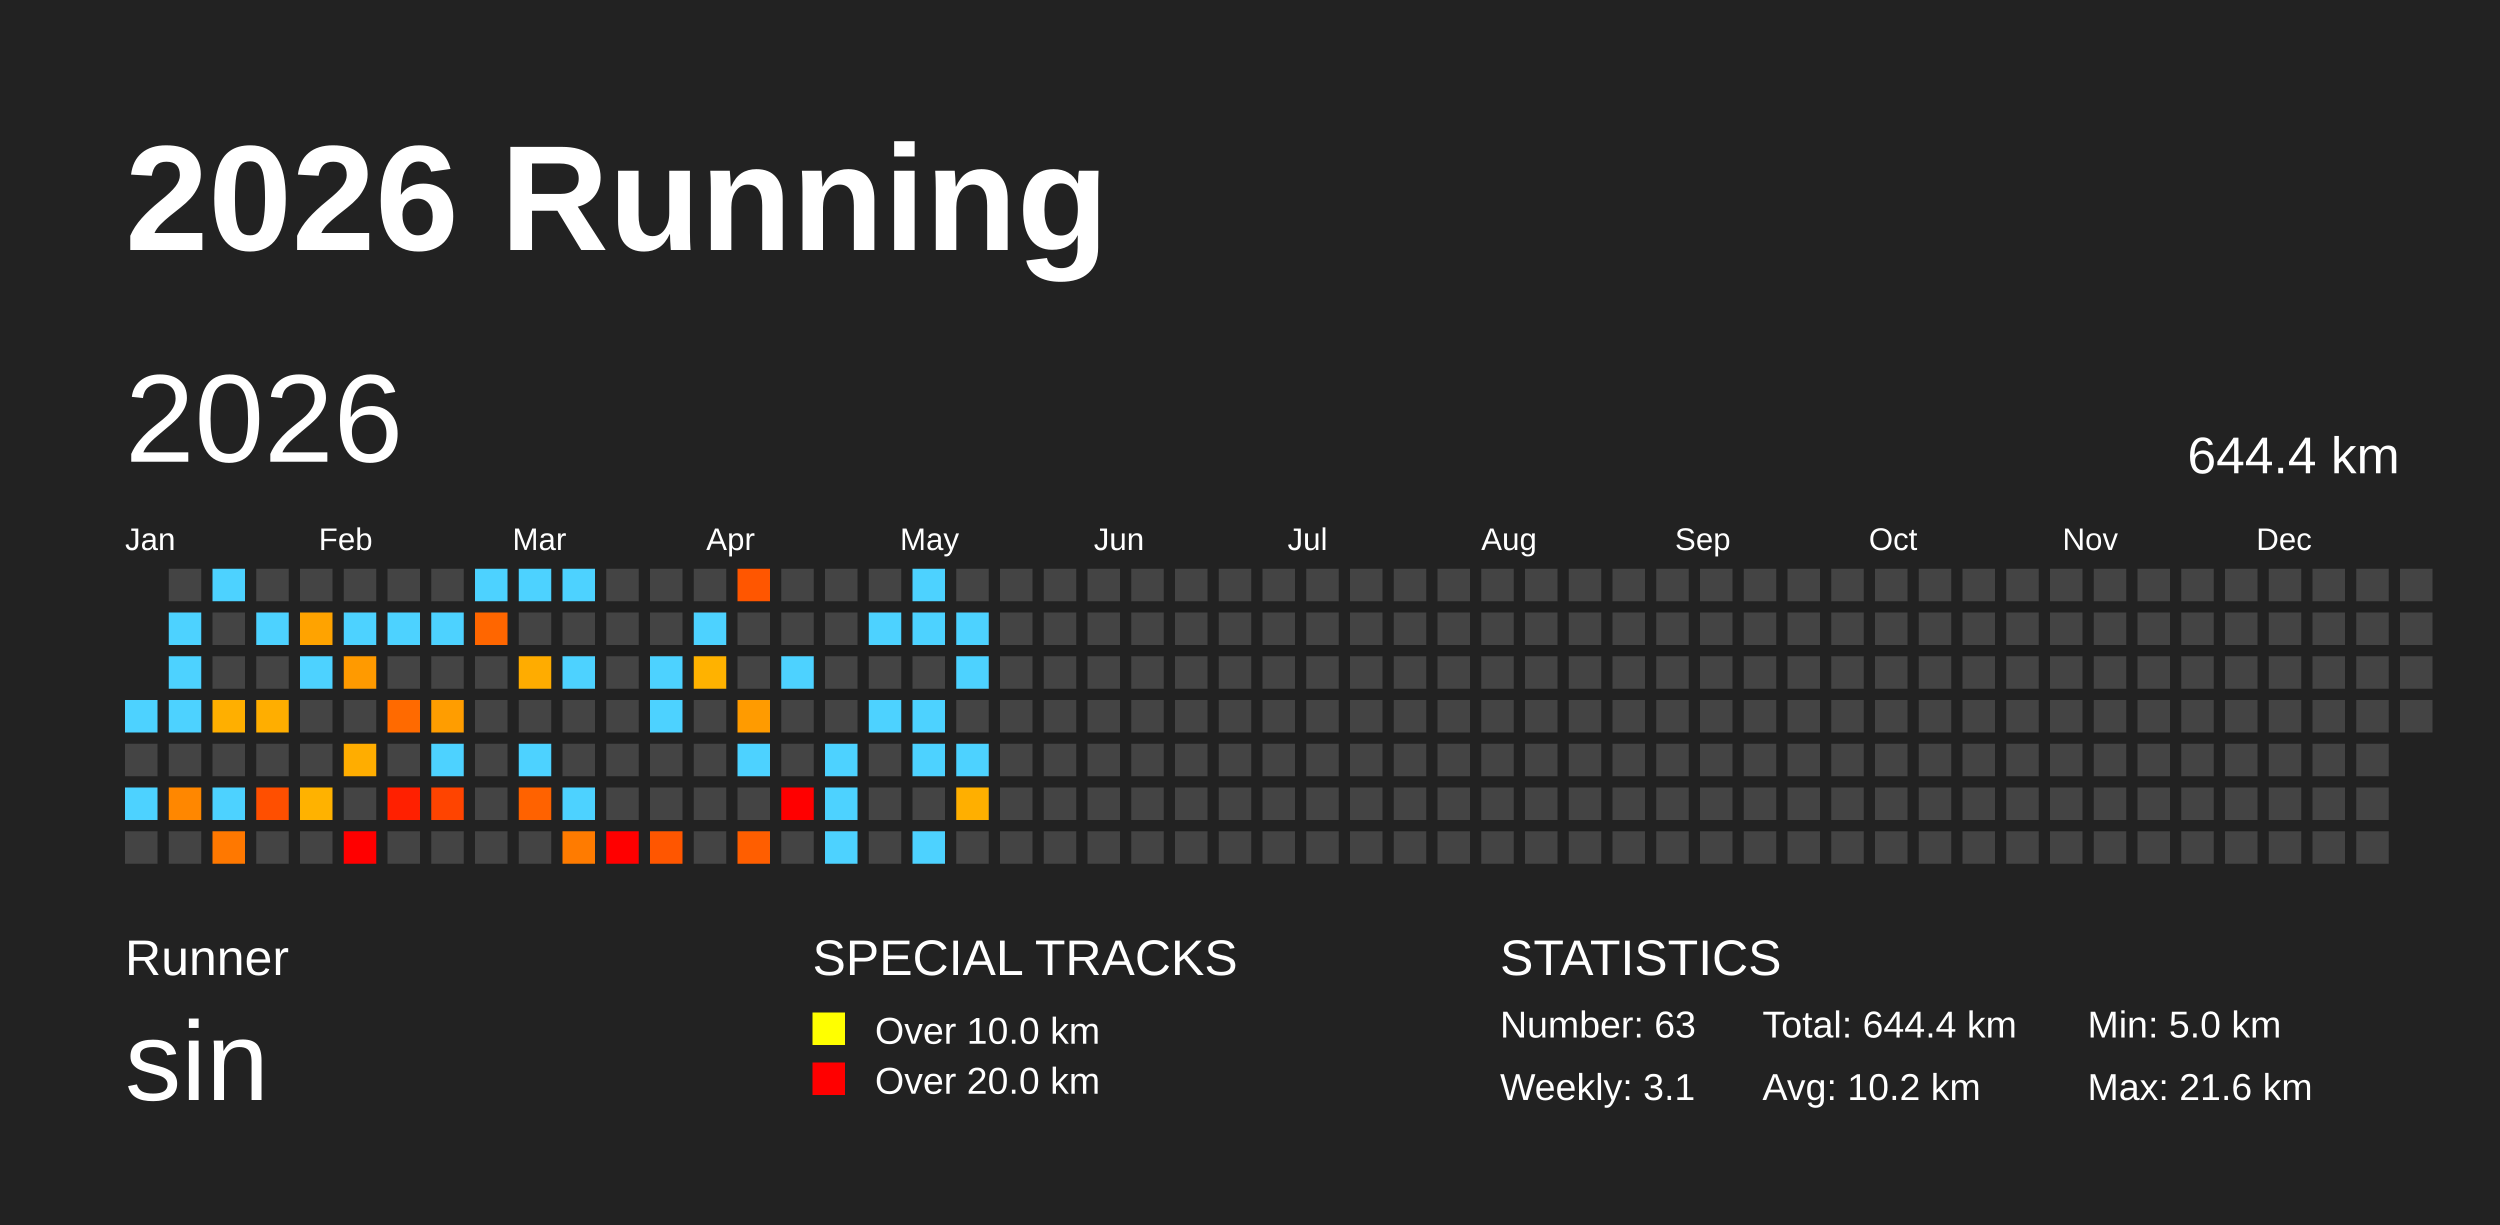
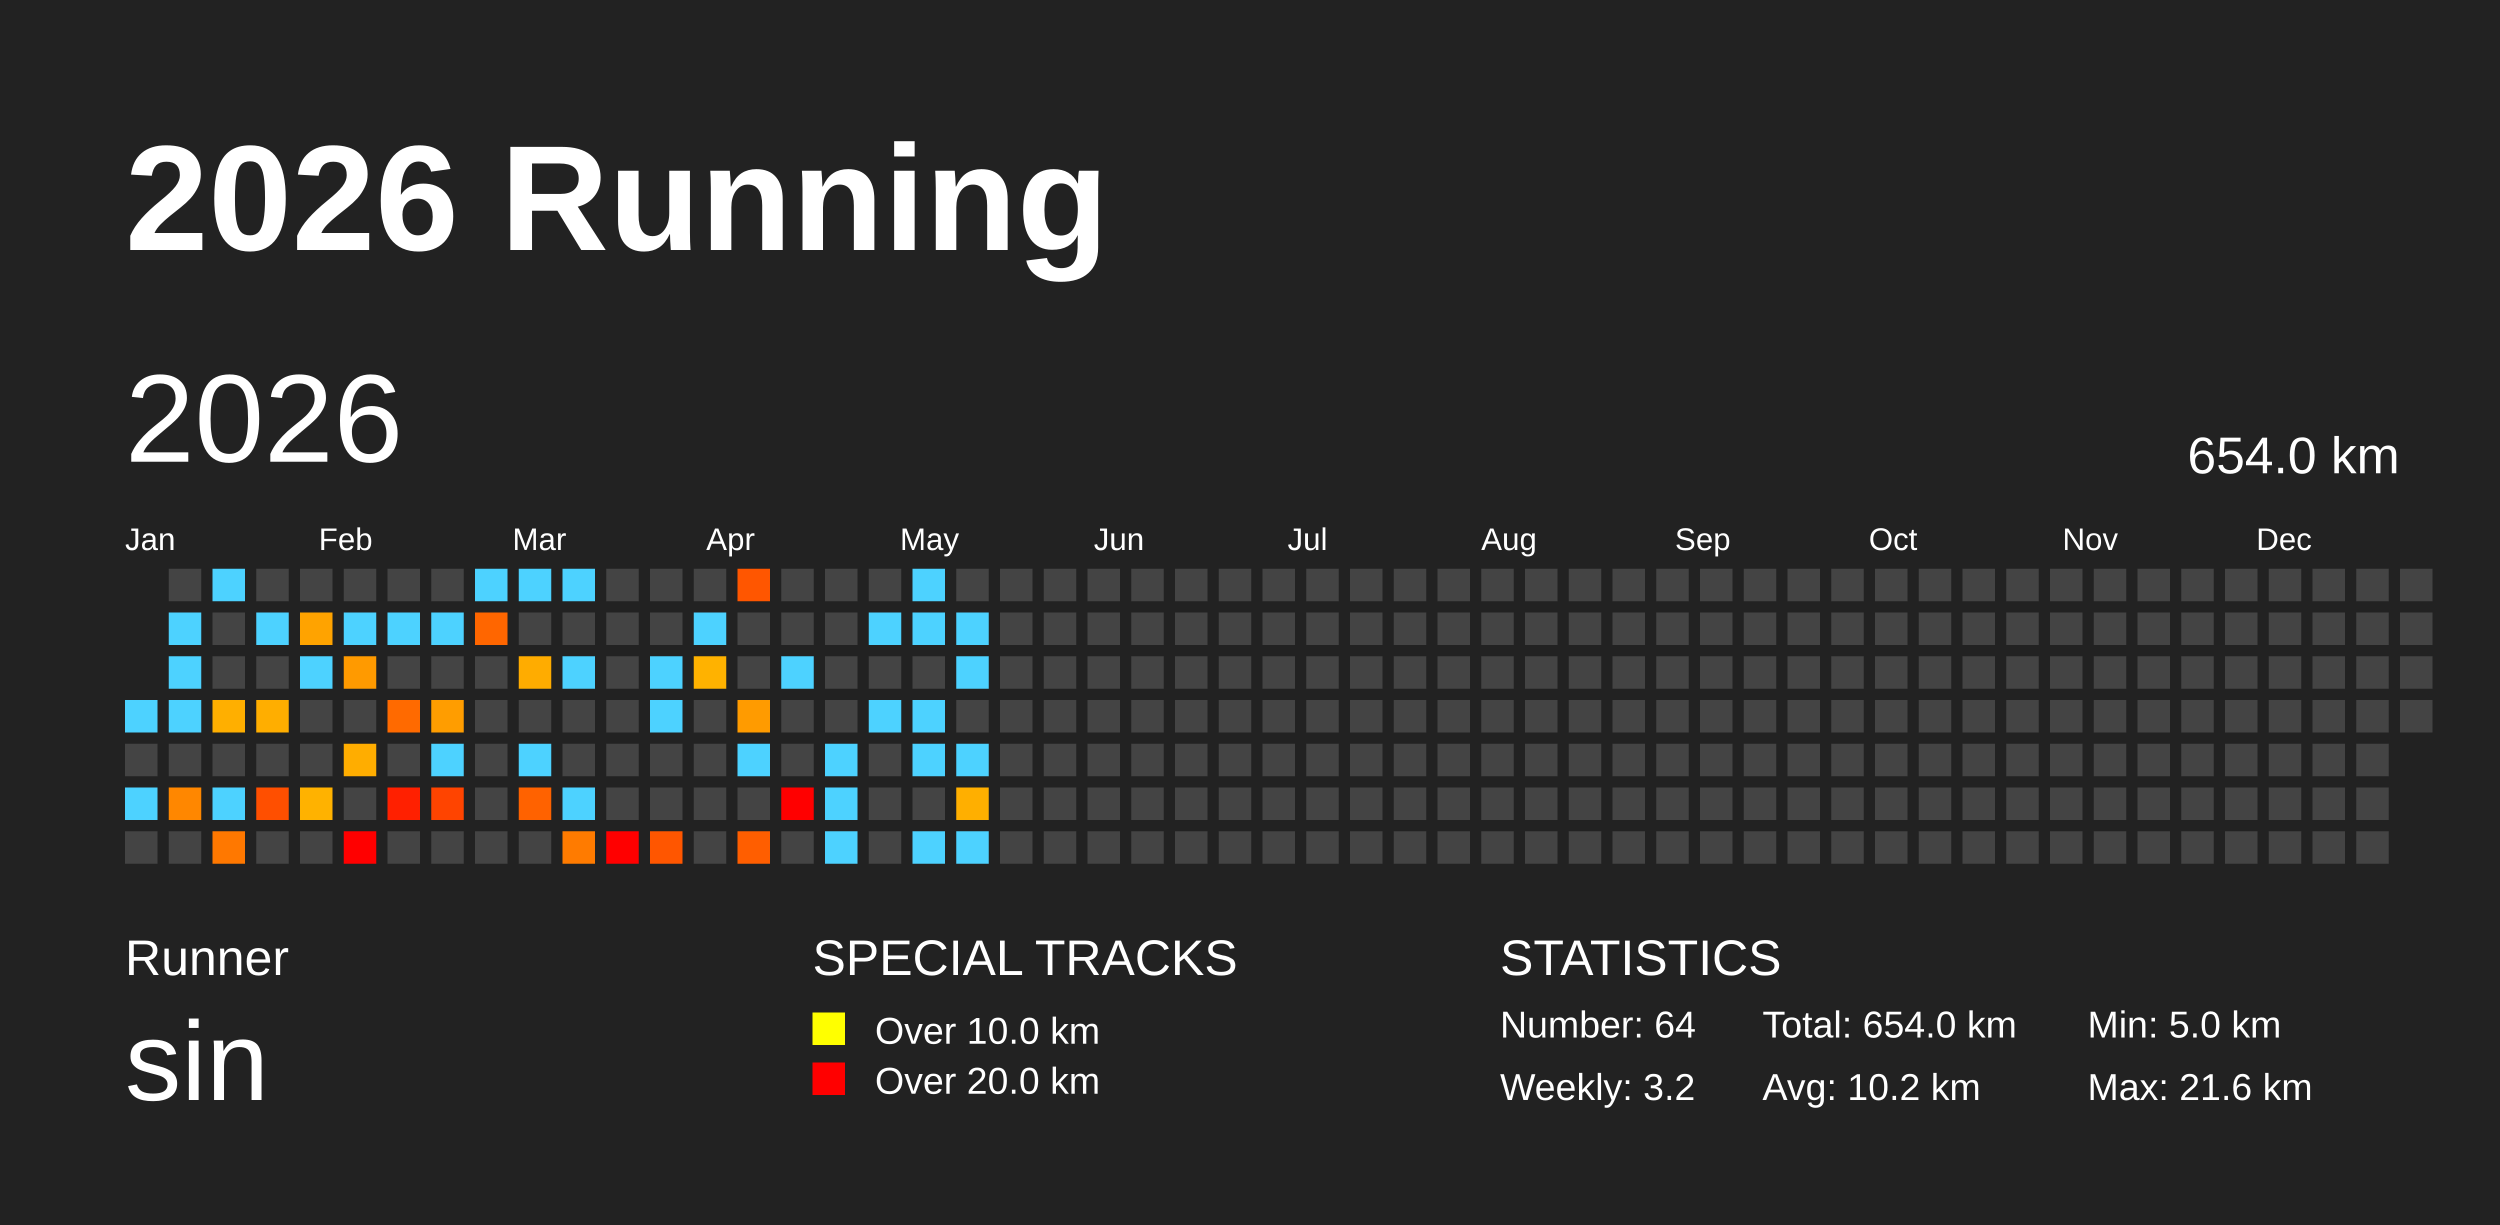
<svg xmlns="http://www.w3.org/2000/svg" baseProfile="full" height="98mm" version="1.1" viewBox="0,0,200,98" width="200mm">
  <defs />
  <rect fill="#222222" height="98" width="200" x="0" y="0" />
  <text fill="#FFFFFF" style="font-size:12px; font-family:Arial; font-weight:bold;" x="10" y="20">2026 Running</text>
  <text fill="#FFFFFF" style="font-size:4px; font-family:Arial" x="10" y="78">Runner</text>
  <text fill="#FFFFFF" style="font-size:9px; font-family:Arial" x="10" y="88">sin</text>
  <text fill="#FFFFFF" style="font-size:4px; font-family:Arial" x="65" y="78">SPECIAL TRACKS</text>
  <rect fill="yellow" height="2.6" width="2.6" x="65" y="81" />
  <text fill="#FFFFFF" style="font-size:3px; font-family:Arial" x="70" y="83.5">Over 10.0 km</text>
  <rect fill="red" height="2.6" width="2.6" x="65" y="85" />
  <text fill="#FFFFFF" style="font-size:3px; font-family:Arial" x="70" y="87.5">Over 20.0 km</text>
  <text fill="#FFFFFF" style="font-size:4px; font-family:Arial" x="120" y="78">STATISTICS</text>
-   <text fill="#FFFFFF" style="font-size:3px; font-family:Arial" x="120" y="83">Number: 63</text>
-   <text fill="#FFFFFF" style="font-size:3px; font-family:Arial" x="120" y="88">Weekly: 3.1</text>
-   <text fill="#FFFFFF" style="font-size:3px; font-family:Arial" x="141" y="83">Total: 644.4 km</text>
+   <text fill="#FFFFFF" style="font-size:3px; font-family:Arial" x="120" y="83">Number: 64</text>
+   <text fill="#FFFFFF" style="font-size:3px; font-family:Arial" x="120" y="88">Weekly: 3.2</text>
+   <text fill="#FFFFFF" style="font-size:3px; font-family:Arial" x="141" y="83">Total: 654.0 km</text>
  <text fill="#FFFFFF" style="font-size:3px; font-family:Arial" x="141" y="88">Avg: 10.2 km</text>
  <text fill="#FFFFFF" style="font-size:3px; font-family:Arial" x="167" y="83">Min: 5.0 km</text>
  <text fill="#FFFFFF" style="font-size:3px; font-family:Arial" x="167" y="88">Max: 21.6 km</text>
  <text dominant-baseline="hanging" fill="#FFFFFF" style="font-size:10.0px; font-family:Arial;" x="10" y="30">2026</text>
-   <text dominant-baseline="hanging" fill="#FFFFFF" style="font-size:4.125px; font-family:Arial;" x="175" y="35">644.4 km</text>
+   <text dominant-baseline="hanging" fill="#FFFFFF" style="font-size:4.125px; font-family:Arial;" x="175" y="35">654.0 km</text>
  <text fill="#FFFFFF" style="font-size:2.5px; font-family:Arial" x="10.0" y="44">Jan</text>
  <text fill="#FFFFFF" style="font-size:2.5px; font-family:Arial" x="25.5" y="44">Feb</text>
  <text fill="#FFFFFF" style="font-size:2.5px; font-family:Arial" x="41.0" y="44">Mar</text>
  <text fill="#FFFFFF" style="font-size:2.5px; font-family:Arial" x="56.5" y="44">Apr</text>
  <text fill="#FFFFFF" style="font-size:2.5px; font-family:Arial" x="72.0" y="44">May</text>
  <text fill="#FFFFFF" style="font-size:2.5px; font-family:Arial" x="87.5" y="44">Jun</text>
  <text fill="#FFFFFF" style="font-size:2.5px; font-family:Arial" x="103.0" y="44">Jul</text>
  <text fill="#FFFFFF" style="font-size:2.5px; font-family:Arial" x="118.5" y="44">Aug</text>
  <text fill="#FFFFFF" style="font-size:2.5px; font-family:Arial" x="134.0" y="44">Sep</text>
  <text fill="#FFFFFF" style="font-size:2.5px; font-family:Arial" x="149.5" y="44">Oct</text>
  <text fill="#FFFFFF" style="font-size:2.5px; font-family:Arial" x="165.0" y="44">Nov</text>
  <text fill="#FFFFFF" style="font-size:2.5px; font-family:Arial" x="180.5" y="44">Dec</text>
  <rect fill="#4dd2ff" height="2.6" width="2.6" x="10.0" y="56.0" />
  <rect fill="#444444" height="2.6" width="2.6" x="10.0" y="59.5" />
  <rect fill="#4dd2ff" height="2.6" width="2.6" x="10.0" y="63.0" />
  <rect fill="#444444" height="2.6" width="2.6" x="10.0" y="66.5" />
  <rect fill="#444444" height="2.6" width="2.6" x="13.5" y="45.5" />
  <rect fill="#4dd2ff" height="2.6" width="2.6" x="13.5" y="49.0" />
  <rect fill="#4dd2ff" height="2.6" width="2.6" x="13.5" y="52.5" />
  <rect fill="#4dd2ff" height="2.6" width="2.6" x="13.5" y="56.0" />
  <rect fill="#444444" height="2.6" width="2.6" x="13.5" y="59.5" />
  <rect fill="#ff8700" height="2.6" width="2.6" x="13.5" y="63.0" />
  <rect fill="#444444" height="2.6" width="2.6" x="13.5" y="66.5" />
  <rect fill="#4dd2ff" height="2.6" width="2.6" x="17.0" y="45.5" />
  <rect fill="#444444" height="2.6" width="2.6" x="17.0" y="49.0" />
  <rect fill="#444444" height="2.6" width="2.6" x="17.0" y="52.5" />
  <rect fill="#ffaf00" height="2.6" width="2.6" x="17.0" y="56.0" />
  <rect fill="#444444" height="2.6" width="2.6" x="17.0" y="59.5" />
  <rect fill="#4dd2ff" height="2.6" width="2.6" x="17.0" y="63.0" />
  <rect fill="#ff7800" height="2.6" width="2.6" x="17.0" y="66.5" />
  <rect fill="#444444" height="2.6" width="2.6" x="20.5" y="45.5" />
  <rect fill="#4dd2ff" height="2.6" width="2.6" x="20.5" y="49.0" />
  <rect fill="#444444" height="2.6" width="2.6" x="20.5" y="52.5" />
  <rect fill="#ffae00" height="2.6" width="2.6" x="20.5" y="56.0" />
  <rect fill="#444444" height="2.6" width="2.6" x="20.5" y="59.5" />
  <rect fill="#ff4f00" height="2.6" width="2.6" x="20.5" y="63.0" />
  <rect fill="#444444" height="2.6" width="2.6" x="20.5" y="66.5" />
  <rect fill="#444444" height="2.6" width="2.6" x="24.0" y="45.5" />
  <rect fill="#ffa300" height="2.6" width="2.6" x="24.0" y="49.0" />
  <rect fill="#4dd2ff" height="2.6" width="2.6" x="24.0" y="52.5" />
  <rect fill="#444444" height="2.6" width="2.6" x="24.0" y="56.0" />
  <rect fill="#444444" height="2.6" width="2.6" x="24.0" y="59.5" />
  <rect fill="#ffb200" height="2.6" width="2.6" x="24.0" y="63.0" />
  <rect fill="#444444" height="2.6" width="2.6" x="24.0" y="66.5" />
  <rect fill="#444444" height="2.6" width="2.6" x="27.5" y="45.5" />
  <rect fill="#4dd2ff" height="2.6" width="2.6" x="27.5" y="49.0" />
  <rect fill="#ff9a00" height="2.6" width="2.6" x="27.5" y="52.5" />
  <rect fill="#444444" height="2.6" width="2.6" x="27.5" y="56.0" />
  <rect fill="#ffad00" height="2.6" width="2.6" x="27.5" y="59.5" />
  <rect fill="#444444" height="2.6" width="2.6" x="27.5" y="63.0" />
  <rect fill="red" height="2.6" width="2.6" x="27.5" y="66.5" />
  <rect fill="#444444" height="2.6" width="2.6" x="31.0" y="45.5" />
  <rect fill="#4dd2ff" height="2.6" width="2.6" x="31.0" y="49.0" />
  <rect fill="#444444" height="2.6" width="2.6" x="31.0" y="52.5" />
  <rect fill="#ff6a00" height="2.6" width="2.6" x="31.0" y="56.0" />
  <rect fill="#444444" height="2.6" width="2.6" x="31.0" y="59.5" />
  <rect fill="#ff2000" height="2.6" width="2.6" x="31.0" y="63.0" />
  <rect fill="#444444" height="2.6" width="2.6" x="31.0" y="66.5" />
  <rect fill="#444444" height="2.6" width="2.6" x="34.5" y="45.5" />
  <rect fill="#4dd2ff" height="2.6" width="2.6" x="34.5" y="49.0" />
  <rect fill="#444444" height="2.6" width="2.6" x="34.5" y="52.5" />
  <rect fill="#ff9d00" height="2.6" width="2.6" x="34.5" y="56.0" />
  <rect fill="#4dd2ff" height="2.6" width="2.6" x="34.5" y="59.5" />
  <rect fill="#ff4400" height="2.6" width="2.6" x="34.5" y="63.0" />
  <rect fill="#444444" height="2.6" width="2.6" x="34.5" y="66.5" />
  <rect fill="#4dd2ff" height="2.6" width="2.6" x="38.0" y="45.5" />
  <rect fill="#ff6600" height="2.6" width="2.6" x="38.0" y="49.0" />
  <rect fill="#444444" height="2.6" width="2.6" x="38.0" y="52.5" />
  <rect fill="#444444" height="2.6" width="2.6" x="38.0" y="56.0" />
  <rect fill="#444444" height="2.6" width="2.6" x="38.0" y="59.5" />
  <rect fill="#444444" height="2.6" width="2.6" x="38.0" y="63.0" />
  <rect fill="#444444" height="2.6" width="2.6" x="38.0" y="66.5" />
  <rect fill="#4dd2ff" height="2.6" width="2.6" x="41.5" y="45.5" />
  <rect fill="#444444" height="2.6" width="2.6" x="41.5" y="49.0" />
  <rect fill="#ffac00" height="2.6" width="2.6" x="41.5" y="52.5" />
  <rect fill="#444444" height="2.6" width="2.6" x="41.5" y="56.0" />
  <rect fill="#4dd2ff" height="2.6" width="2.6" x="41.5" y="59.5" />
  <rect fill="#ff6200" height="2.6" width="2.6" x="41.5" y="63.0" />
  <rect fill="#444444" height="2.6" width="2.6" x="41.5" y="66.5" />
  <rect fill="#4dd2ff" height="2.6" width="2.6" x="45.0" y="45.5" />
  <rect fill="#444444" height="2.6" width="2.6" x="45.0" y="49.0" />
  <rect fill="#4dd2ff" height="2.6" width="2.6" x="45.0" y="52.5" />
  <rect fill="#444444" height="2.6" width="2.6" x="45.0" y="56.0" />
  <rect fill="#444444" height="2.6" width="2.6" x="45.0" y="59.5" />
  <rect fill="#4dd2ff" height="2.6" width="2.6" x="45.0" y="63.0" />
  <rect fill="#ff7b00" height="2.6" width="2.6" x="45.0" y="66.5" />
  <rect fill="#444444" height="2.6" width="2.6" x="48.5" y="45.5" />
  <rect fill="#444444" height="2.6" width="2.6" x="48.5" y="49.0" />
  <rect fill="#444444" height="2.6" width="2.6" x="48.5" y="52.5" />
  <rect fill="#444444" height="2.6" width="2.6" x="48.5" y="56.0" />
  <rect fill="#444444" height="2.6" width="2.6" x="48.5" y="59.5" />
  <rect fill="#444444" height="2.6" width="2.6" x="48.5" y="63.0" />
  <rect fill="red" height="2.6" width="2.6" x="48.5" y="66.5" />
  <rect fill="#444444" height="2.6" width="2.6" x="52.0" y="45.5" />
  <rect fill="#444444" height="2.6" width="2.6" x="52.0" y="49.0" />
  <rect fill="#4dd2ff" height="2.6" width="2.6" x="52.0" y="52.5" />
  <rect fill="#4dd2ff" height="2.6" width="2.6" x="52.0" y="56.0" />
  <rect fill="#444444" height="2.6" width="2.6" x="52.0" y="59.5" />
  <rect fill="#444444" height="2.6" width="2.6" x="52.0" y="63.0" />
  <rect fill="#ff5600" height="2.6" width="2.6" x="52.0" y="66.5" />
  <rect fill="#444444" height="2.6" width="2.6" x="55.5" y="45.5" />
  <rect fill="#4dd2ff" height="2.6" width="2.6" x="55.5" y="49.0" />
  <rect fill="#ffb200" height="2.6" width="2.6" x="55.5" y="52.5" />
  <rect fill="#444444" height="2.6" width="2.6" x="55.5" y="56.0" />
  <rect fill="#444444" height="2.6" width="2.6" x="55.5" y="59.5" />
  <rect fill="#444444" height="2.6" width="2.6" x="55.5" y="63.0" />
  <rect fill="#444444" height="2.6" width="2.6" x="55.5" y="66.5" />
  <rect fill="#ff5600" height="2.6" width="2.6" x="59.0" y="45.5" />
  <rect fill="#444444" height="2.6" width="2.6" x="59.0" y="49.0" />
  <rect fill="#444444" height="2.6" width="2.6" x="59.0" y="52.5" />
  <rect fill="#ff9b00" height="2.6" width="2.6" x="59.0" y="56.0" />
  <rect fill="#4dd2ff" height="2.6" width="2.6" x="59.0" y="59.5" />
  <rect fill="#444444" height="2.6" width="2.6" x="59.0" y="63.0" />
  <rect fill="#ff5e00" height="2.6" width="2.6" x="59.0" y="66.5" />
  <rect fill="#444444" height="2.6" width="2.6" x="62.5" y="45.5" />
  <rect fill="#444444" height="2.6" width="2.6" x="62.5" y="49.0" />
  <rect fill="#4dd2ff" height="2.6" width="2.6" x="62.5" y="52.5" />
  <rect fill="#444444" height="2.6" width="2.6" x="62.5" y="56.0" />
  <rect fill="#444444" height="2.6" width="2.6" x="62.5" y="59.5" />
  <rect fill="red" height="2.6" width="2.6" x="62.5" y="63.0" />
  <rect fill="#444444" height="2.6" width="2.6" x="62.5" y="66.5" />
  <rect fill="#444444" height="2.6" width="2.6" x="66.0" y="45.5" />
  <rect fill="#444444" height="2.6" width="2.6" x="66.0" y="49.0" />
  <rect fill="#444444" height="2.6" width="2.6" x="66.0" y="52.5" />
  <rect fill="#444444" height="2.6" width="2.6" x="66.0" y="56.0" />
  <rect fill="#4dd2ff" height="2.6" width="2.6" x="66.0" y="59.5" />
  <rect fill="#4dd2ff" height="2.6" width="2.6" x="66.0" y="63.0" />
  <rect fill="#4dd2ff" height="2.6" width="2.6" x="66.0" y="66.5" />
  <rect fill="#444444" height="2.6" width="2.6" x="69.5" y="45.5" />
  <rect fill="#4dd2ff" height="2.6" width="2.6" x="69.5" y="49.0" />
  <rect fill="#444444" height="2.6" width="2.6" x="69.5" y="52.5" />
  <rect fill="#4dd2ff" height="2.6" width="2.6" x="69.5" y="56.0" />
  <rect fill="#444444" height="2.6" width="2.6" x="69.5" y="59.5" />
  <rect fill="#444444" height="2.6" width="2.6" x="69.5" y="63.0" />
  <rect fill="#444444" height="2.6" width="2.6" x="69.5" y="66.5" />
  <rect fill="#4dd2ff" height="2.6" width="2.6" x="73.0" y="45.5" />
  <rect fill="#4dd2ff" height="2.6" width="2.6" x="73.0" y="49.0" />
  <rect fill="#444444" height="2.6" width="2.6" x="73.0" y="52.5" />
  <rect fill="#4dd2ff" height="2.6" width="2.6" x="73.0" y="56.0" />
  <rect fill="#4dd2ff" height="2.6" width="2.6" x="73.0" y="59.5" />
  <rect fill="#444444" height="2.6" width="2.6" x="73.0" y="63.0" />
  <rect fill="#4dd2ff" height="2.6" width="2.6" x="73.0" y="66.5" />
  <rect fill="#444444" height="2.6" width="2.6" x="76.5" y="45.5" />
  <rect fill="#4dd2ff" height="2.6" width="2.6" x="76.5" y="49.0" />
  <rect fill="#4dd2ff" height="2.6" width="2.6" x="76.5" y="52.5" />
  <rect fill="#444444" height="2.6" width="2.6" x="76.5" y="56.0" />
  <rect fill="#4dd2ff" height="2.6" width="2.6" x="76.5" y="59.5" />
  <rect fill="#ffaf00" height="2.6" width="2.6" x="76.5" y="63.0" />
-   <rect fill="#444444" height="2.6" width="2.6" x="76.5" y="66.5" />
+   <rect fill="#4dd2ff" height="2.6" width="2.6" x="76.5" y="66.5" />
  <rect fill="#444444" height="2.6" width="2.6" x="80.0" y="45.5" />
  <rect fill="#444444" height="2.6" width="2.6" x="80.0" y="49.0" />
  <rect fill="#444444" height="2.6" width="2.6" x="80.0" y="52.5" />
  <rect fill="#444444" height="2.6" width="2.6" x="80.0" y="56.0" />
  <rect fill="#444444" height="2.6" width="2.6" x="80.0" y="59.5" />
  <rect fill="#444444" height="2.6" width="2.6" x="80.0" y="63.0" />
  <rect fill="#444444" height="2.6" width="2.6" x="80.0" y="66.5" />
  <rect fill="#444444" height="2.6" width="2.6" x="83.5" y="45.5" />
  <rect fill="#444444" height="2.6" width="2.6" x="83.5" y="49.0" />
  <rect fill="#444444" height="2.6" width="2.6" x="83.5" y="52.5" />
  <rect fill="#444444" height="2.6" width="2.6" x="83.5" y="56.0" />
  <rect fill="#444444" height="2.6" width="2.6" x="83.5" y="59.5" />
  <rect fill="#444444" height="2.6" width="2.6" x="83.5" y="63.0" />
  <rect fill="#444444" height="2.6" width="2.6" x="83.5" y="66.5" />
  <rect fill="#444444" height="2.6" width="2.6" x="87.0" y="45.5" />
  <rect fill="#444444" height="2.6" width="2.6" x="87.0" y="49.0" />
  <rect fill="#444444" height="2.6" width="2.6" x="87.0" y="52.5" />
  <rect fill="#444444" height="2.6" width="2.6" x="87.0" y="56.0" />
  <rect fill="#444444" height="2.6" width="2.6" x="87.0" y="59.5" />
  <rect fill="#444444" height="2.6" width="2.6" x="87.0" y="63.0" />
  <rect fill="#444444" height="2.6" width="2.6" x="87.0" y="66.5" />
  <rect fill="#444444" height="2.6" width="2.6" x="90.5" y="45.5" />
  <rect fill="#444444" height="2.6" width="2.6" x="90.5" y="49.0" />
  <rect fill="#444444" height="2.6" width="2.6" x="90.5" y="52.5" />
  <rect fill="#444444" height="2.6" width="2.6" x="90.5" y="56.0" />
  <rect fill="#444444" height="2.6" width="2.6" x="90.5" y="59.5" />
  <rect fill="#444444" height="2.6" width="2.6" x="90.5" y="63.0" />
  <rect fill="#444444" height="2.6" width="2.6" x="90.5" y="66.5" />
  <rect fill="#444444" height="2.6" width="2.6" x="94.0" y="45.5" />
  <rect fill="#444444" height="2.6" width="2.6" x="94.0" y="49.0" />
  <rect fill="#444444" height="2.6" width="2.6" x="94.0" y="52.5" />
  <rect fill="#444444" height="2.6" width="2.6" x="94.0" y="56.0" />
  <rect fill="#444444" height="2.6" width="2.6" x="94.0" y="59.5" />
  <rect fill="#444444" height="2.6" width="2.6" x="94.0" y="63.0" />
  <rect fill="#444444" height="2.6" width="2.6" x="94.0" y="66.5" />
  <rect fill="#444444" height="2.6" width="2.6" x="97.5" y="45.5" />
  <rect fill="#444444" height="2.6" width="2.6" x="97.5" y="49.0" />
  <rect fill="#444444" height="2.6" width="2.6" x="97.5" y="52.5" />
  <rect fill="#444444" height="2.6" width="2.6" x="97.5" y="56.0" />
  <rect fill="#444444" height="2.6" width="2.6" x="97.5" y="59.5" />
  <rect fill="#444444" height="2.6" width="2.6" x="97.5" y="63.0" />
  <rect fill="#444444" height="2.6" width="2.6" x="97.5" y="66.5" />
  <rect fill="#444444" height="2.6" width="2.6" x="101.0" y="45.5" />
  <rect fill="#444444" height="2.6" width="2.6" x="101.0" y="49.0" />
  <rect fill="#444444" height="2.6" width="2.6" x="101.0" y="52.5" />
  <rect fill="#444444" height="2.6" width="2.6" x="101.0" y="56.0" />
  <rect fill="#444444" height="2.6" width="2.6" x="101.0" y="59.5" />
  <rect fill="#444444" height="2.6" width="2.6" x="101.0" y="63.0" />
  <rect fill="#444444" height="2.6" width="2.6" x="101.0" y="66.5" />
  <rect fill="#444444" height="2.6" width="2.6" x="104.5" y="45.5" />
  <rect fill="#444444" height="2.6" width="2.6" x="104.5" y="49.0" />
  <rect fill="#444444" height="2.6" width="2.6" x="104.5" y="52.5" />
  <rect fill="#444444" height="2.6" width="2.6" x="104.5" y="56.0" />
  <rect fill="#444444" height="2.6" width="2.6" x="104.5" y="59.5" />
  <rect fill="#444444" height="2.6" width="2.6" x="104.5" y="63.0" />
  <rect fill="#444444" height="2.6" width="2.6" x="104.5" y="66.5" />
  <rect fill="#444444" height="2.6" width="2.6" x="108.0" y="45.5" />
  <rect fill="#444444" height="2.6" width="2.6" x="108.0" y="49.0" />
  <rect fill="#444444" height="2.6" width="2.6" x="108.0" y="52.5" />
  <rect fill="#444444" height="2.6" width="2.6" x="108.0" y="56.0" />
  <rect fill="#444444" height="2.6" width="2.6" x="108.0" y="59.5" />
  <rect fill="#444444" height="2.6" width="2.6" x="108.0" y="63.0" />
  <rect fill="#444444" height="2.6" width="2.6" x="108.0" y="66.5" />
  <rect fill="#444444" height="2.6" width="2.6" x="111.5" y="45.5" />
  <rect fill="#444444" height="2.6" width="2.6" x="111.5" y="49.0" />
  <rect fill="#444444" height="2.6" width="2.6" x="111.5" y="52.5" />
  <rect fill="#444444" height="2.6" width="2.6" x="111.5" y="56.0" />
  <rect fill="#444444" height="2.6" width="2.6" x="111.5" y="59.5" />
  <rect fill="#444444" height="2.6" width="2.6" x="111.5" y="63.0" />
  <rect fill="#444444" height="2.6" width="2.6" x="111.5" y="66.5" />
  <rect fill="#444444" height="2.6" width="2.6" x="115.0" y="45.5" />
  <rect fill="#444444" height="2.6" width="2.6" x="115.0" y="49.0" />
  <rect fill="#444444" height="2.6" width="2.6" x="115.0" y="52.5" />
  <rect fill="#444444" height="2.6" width="2.6" x="115.0" y="56.0" />
  <rect fill="#444444" height="2.6" width="2.6" x="115.0" y="59.5" />
  <rect fill="#444444" height="2.6" width="2.6" x="115.0" y="63.0" />
  <rect fill="#444444" height="2.6" width="2.6" x="115.0" y="66.5" />
  <rect fill="#444444" height="2.6" width="2.6" x="118.5" y="45.5" />
  <rect fill="#444444" height="2.6" width="2.6" x="118.5" y="49.0" />
  <rect fill="#444444" height="2.6" width="2.6" x="118.5" y="52.5" />
  <rect fill="#444444" height="2.6" width="2.6" x="118.5" y="56.0" />
  <rect fill="#444444" height="2.6" width="2.6" x="118.5" y="59.5" />
  <rect fill="#444444" height="2.6" width="2.6" x="118.5" y="63.0" />
  <rect fill="#444444" height="2.6" width="2.6" x="118.5" y="66.5" />
  <rect fill="#444444" height="2.6" width="2.6" x="122.0" y="45.5" />
  <rect fill="#444444" height="2.6" width="2.6" x="122.0" y="49.0" />
  <rect fill="#444444" height="2.6" width="2.6" x="122.0" y="52.5" />
  <rect fill="#444444" height="2.6" width="2.6" x="122.0" y="56.0" />
  <rect fill="#444444" height="2.6" width="2.6" x="122.0" y="59.5" />
  <rect fill="#444444" height="2.6" width="2.6" x="122.0" y="63.0" />
  <rect fill="#444444" height="2.6" width="2.6" x="122.0" y="66.5" />
  <rect fill="#444444" height="2.6" width="2.6" x="125.5" y="45.5" />
  <rect fill="#444444" height="2.6" width="2.6" x="125.5" y="49.0" />
  <rect fill="#444444" height="2.6" width="2.6" x="125.5" y="52.5" />
  <rect fill="#444444" height="2.6" width="2.6" x="125.5" y="56.0" />
  <rect fill="#444444" height="2.6" width="2.6" x="125.5" y="59.5" />
  <rect fill="#444444" height="2.6" width="2.6" x="125.5" y="63.0" />
  <rect fill="#444444" height="2.6" width="2.6" x="125.5" y="66.5" />
  <rect fill="#444444" height="2.6" width="2.6" x="129.0" y="45.5" />
  <rect fill="#444444" height="2.6" width="2.6" x="129.0" y="49.0" />
  <rect fill="#444444" height="2.6" width="2.6" x="129.0" y="52.5" />
  <rect fill="#444444" height="2.6" width="2.6" x="129.0" y="56.0" />
  <rect fill="#444444" height="2.6" width="2.6" x="129.0" y="59.5" />
  <rect fill="#444444" height="2.6" width="2.6" x="129.0" y="63.0" />
  <rect fill="#444444" height="2.6" width="2.6" x="129.0" y="66.5" />
  <rect fill="#444444" height="2.6" width="2.6" x="132.5" y="45.5" />
  <rect fill="#444444" height="2.6" width="2.6" x="132.5" y="49.0" />
  <rect fill="#444444" height="2.6" width="2.6" x="132.5" y="52.5" />
  <rect fill="#444444" height="2.6" width="2.6" x="132.5" y="56.0" />
  <rect fill="#444444" height="2.6" width="2.6" x="132.5" y="59.5" />
  <rect fill="#444444" height="2.6" width="2.6" x="132.5" y="63.0" />
  <rect fill="#444444" height="2.6" width="2.6" x="132.5" y="66.5" />
  <rect fill="#444444" height="2.6" width="2.6" x="136.0" y="45.5" />
  <rect fill="#444444" height="2.6" width="2.6" x="136.0" y="49.0" />
  <rect fill="#444444" height="2.6" width="2.6" x="136.0" y="52.5" />
  <rect fill="#444444" height="2.6" width="2.6" x="136.0" y="56.0" />
  <rect fill="#444444" height="2.6" width="2.6" x="136.0" y="59.5" />
  <rect fill="#444444" height="2.6" width="2.6" x="136.0" y="63.0" />
  <rect fill="#444444" height="2.6" width="2.6" x="136.0" y="66.5" />
  <rect fill="#444444" height="2.6" width="2.6" x="139.5" y="45.5" />
  <rect fill="#444444" height="2.6" width="2.6" x="139.5" y="49.0" />
  <rect fill="#444444" height="2.6" width="2.6" x="139.5" y="52.5" />
  <rect fill="#444444" height="2.6" width="2.6" x="139.5" y="56.0" />
  <rect fill="#444444" height="2.6" width="2.6" x="139.5" y="59.5" />
  <rect fill="#444444" height="2.6" width="2.6" x="139.5" y="63.0" />
  <rect fill="#444444" height="2.6" width="2.6" x="139.5" y="66.5" />
  <rect fill="#444444" height="2.6" width="2.6" x="143.0" y="45.5" />
  <rect fill="#444444" height="2.6" width="2.6" x="143.0" y="49.0" />
  <rect fill="#444444" height="2.6" width="2.6" x="143.0" y="52.5" />
  <rect fill="#444444" height="2.6" width="2.6" x="143.0" y="56.0" />
  <rect fill="#444444" height="2.6" width="2.6" x="143.0" y="59.5" />
  <rect fill="#444444" height="2.6" width="2.6" x="143.0" y="63.0" />
  <rect fill="#444444" height="2.6" width="2.6" x="143.0" y="66.5" />
  <rect fill="#444444" height="2.6" width="2.6" x="146.5" y="45.5" />
  <rect fill="#444444" height="2.6" width="2.6" x="146.5" y="49.0" />
  <rect fill="#444444" height="2.6" width="2.6" x="146.5" y="52.5" />
  <rect fill="#444444" height="2.6" width="2.6" x="146.5" y="56.0" />
  <rect fill="#444444" height="2.6" width="2.6" x="146.5" y="59.5" />
  <rect fill="#444444" height="2.6" width="2.6" x="146.5" y="63.0" />
  <rect fill="#444444" height="2.6" width="2.6" x="146.5" y="66.5" />
  <rect fill="#444444" height="2.6" width="2.6" x="150.0" y="45.5" />
  <rect fill="#444444" height="2.6" width="2.6" x="150.0" y="49.0" />
  <rect fill="#444444" height="2.6" width="2.6" x="150.0" y="52.5" />
  <rect fill="#444444" height="2.6" width="2.6" x="150.0" y="56.0" />
  <rect fill="#444444" height="2.6" width="2.6" x="150.0" y="59.5" />
  <rect fill="#444444" height="2.6" width="2.6" x="150.0" y="63.0" />
  <rect fill="#444444" height="2.6" width="2.6" x="150.0" y="66.5" />
  <rect fill="#444444" height="2.6" width="2.6" x="153.5" y="45.5" />
  <rect fill="#444444" height="2.6" width="2.6" x="153.5" y="49.0" />
  <rect fill="#444444" height="2.6" width="2.6" x="153.5" y="52.5" />
  <rect fill="#444444" height="2.6" width="2.6" x="153.5" y="56.0" />
  <rect fill="#444444" height="2.6" width="2.6" x="153.5" y="59.5" />
  <rect fill="#444444" height="2.6" width="2.6" x="153.5" y="63.0" />
  <rect fill="#444444" height="2.6" width="2.6" x="153.5" y="66.5" />
  <rect fill="#444444" height="2.6" width="2.6" x="157.0" y="45.5" />
  <rect fill="#444444" height="2.6" width="2.6" x="157.0" y="49.0" />
  <rect fill="#444444" height="2.6" width="2.6" x="157.0" y="52.5" />
  <rect fill="#444444" height="2.6" width="2.6" x="157.0" y="56.0" />
  <rect fill="#444444" height="2.6" width="2.6" x="157.0" y="59.5" />
  <rect fill="#444444" height="2.6" width="2.6" x="157.0" y="63.0" />
  <rect fill="#444444" height="2.6" width="2.6" x="157.0" y="66.5" />
  <rect fill="#444444" height="2.6" width="2.6" x="160.5" y="45.5" />
  <rect fill="#444444" height="2.6" width="2.6" x="160.5" y="49.0" />
  <rect fill="#444444" height="2.6" width="2.6" x="160.5" y="52.5" />
  <rect fill="#444444" height="2.6" width="2.6" x="160.5" y="56.0" />
  <rect fill="#444444" height="2.6" width="2.6" x="160.5" y="59.5" />
  <rect fill="#444444" height="2.6" width="2.6" x="160.5" y="63.0" />
  <rect fill="#444444" height="2.6" width="2.6" x="160.5" y="66.5" />
  <rect fill="#444444" height="2.6" width="2.6" x="164.0" y="45.5" />
  <rect fill="#444444" height="2.6" width="2.6" x="164.0" y="49.0" />
  <rect fill="#444444" height="2.6" width="2.6" x="164.0" y="52.5" />
  <rect fill="#444444" height="2.6" width="2.6" x="164.0" y="56.0" />
  <rect fill="#444444" height="2.6" width="2.6" x="164.0" y="59.5" />
  <rect fill="#444444" height="2.6" width="2.6" x="164.0" y="63.0" />
  <rect fill="#444444" height="2.6" width="2.6" x="164.0" y="66.5" />
  <rect fill="#444444" height="2.6" width="2.6" x="167.5" y="45.5" />
  <rect fill="#444444" height="2.6" width="2.6" x="167.5" y="49.0" />
  <rect fill="#444444" height="2.6" width="2.6" x="167.5" y="52.5" />
  <rect fill="#444444" height="2.6" width="2.6" x="167.5" y="56.0" />
  <rect fill="#444444" height="2.6" width="2.6" x="167.5" y="59.5" />
  <rect fill="#444444" height="2.6" width="2.6" x="167.5" y="63.0" />
  <rect fill="#444444" height="2.6" width="2.6" x="167.5" y="66.5" />
  <rect fill="#444444" height="2.6" width="2.6" x="171.0" y="45.5" />
  <rect fill="#444444" height="2.6" width="2.6" x="171.0" y="49.0" />
  <rect fill="#444444" height="2.6" width="2.6" x="171.0" y="52.5" />
  <rect fill="#444444" height="2.6" width="2.6" x="171.0" y="56.0" />
  <rect fill="#444444" height="2.6" width="2.6" x="171.0" y="59.5" />
  <rect fill="#444444" height="2.6" width="2.6" x="171.0" y="63.0" />
  <rect fill="#444444" height="2.6" width="2.6" x="171.0" y="66.5" />
  <rect fill="#444444" height="2.6" width="2.6" x="174.5" y="45.5" />
  <rect fill="#444444" height="2.6" width="2.6" x="174.5" y="49.0" />
  <rect fill="#444444" height="2.6" width="2.6" x="174.5" y="52.5" />
  <rect fill="#444444" height="2.6" width="2.6" x="174.5" y="56.0" />
  <rect fill="#444444" height="2.6" width="2.6" x="174.5" y="59.5" />
  <rect fill="#444444" height="2.6" width="2.6" x="174.5" y="63.0" />
  <rect fill="#444444" height="2.6" width="2.6" x="174.5" y="66.5" />
  <rect fill="#444444" height="2.6" width="2.6" x="178.0" y="45.5" />
  <rect fill="#444444" height="2.6" width="2.6" x="178.0" y="49.0" />
  <rect fill="#444444" height="2.6" width="2.6" x="178.0" y="52.5" />
  <rect fill="#444444" height="2.6" width="2.6" x="178.0" y="56.0" />
  <rect fill="#444444" height="2.6" width="2.6" x="178.0" y="59.5" />
  <rect fill="#444444" height="2.6" width="2.6" x="178.0" y="63.0" />
  <rect fill="#444444" height="2.6" width="2.6" x="178.0" y="66.5" />
  <rect fill="#444444" height="2.6" width="2.6" x="181.5" y="45.5" />
  <rect fill="#444444" height="2.6" width="2.6" x="181.5" y="49.0" />
  <rect fill="#444444" height="2.6" width="2.6" x="181.5" y="52.5" />
  <rect fill="#444444" height="2.6" width="2.6" x="181.5" y="56.0" />
  <rect fill="#444444" height="2.6" width="2.6" x="181.5" y="59.5" />
  <rect fill="#444444" height="2.6" width="2.6" x="181.5" y="63.0" />
  <rect fill="#444444" height="2.6" width="2.6" x="181.5" y="66.5" />
  <rect fill="#444444" height="2.6" width="2.6" x="185.0" y="45.5" />
  <rect fill="#444444" height="2.6" width="2.6" x="185.0" y="49.0" />
  <rect fill="#444444" height="2.6" width="2.6" x="185.0" y="52.5" />
  <rect fill="#444444" height="2.6" width="2.6" x="185.0" y="56.0" />
  <rect fill="#444444" height="2.6" width="2.6" x="185.0" y="59.5" />
  <rect fill="#444444" height="2.6" width="2.6" x="185.0" y="63.0" />
  <rect fill="#444444" height="2.6" width="2.6" x="185.0" y="66.5" />
  <rect fill="#444444" height="2.6" width="2.6" x="188.5" y="45.5" />
  <rect fill="#444444" height="2.6" width="2.6" x="188.5" y="49.0" />
  <rect fill="#444444" height="2.6" width="2.6" x="188.5" y="52.5" />
  <rect fill="#444444" height="2.6" width="2.6" x="188.5" y="56.0" />
  <rect fill="#444444" height="2.6" width="2.6" x="188.5" y="59.5" />
  <rect fill="#444444" height="2.6" width="2.6" x="188.5" y="63.0" />
  <rect fill="#444444" height="2.6" width="2.6" x="188.5" y="66.5" />
  <rect fill="#444444" height="2.6" width="2.6" x="192.0" y="45.5" />
  <rect fill="#444444" height="2.6" width="2.6" x="192.0" y="49.0" />
  <rect fill="#444444" height="2.6" width="2.6" x="192.0" y="52.5" />
  <rect fill="#444444" height="2.6" width="2.6" x="192.0" y="56.0" />
</svg>
